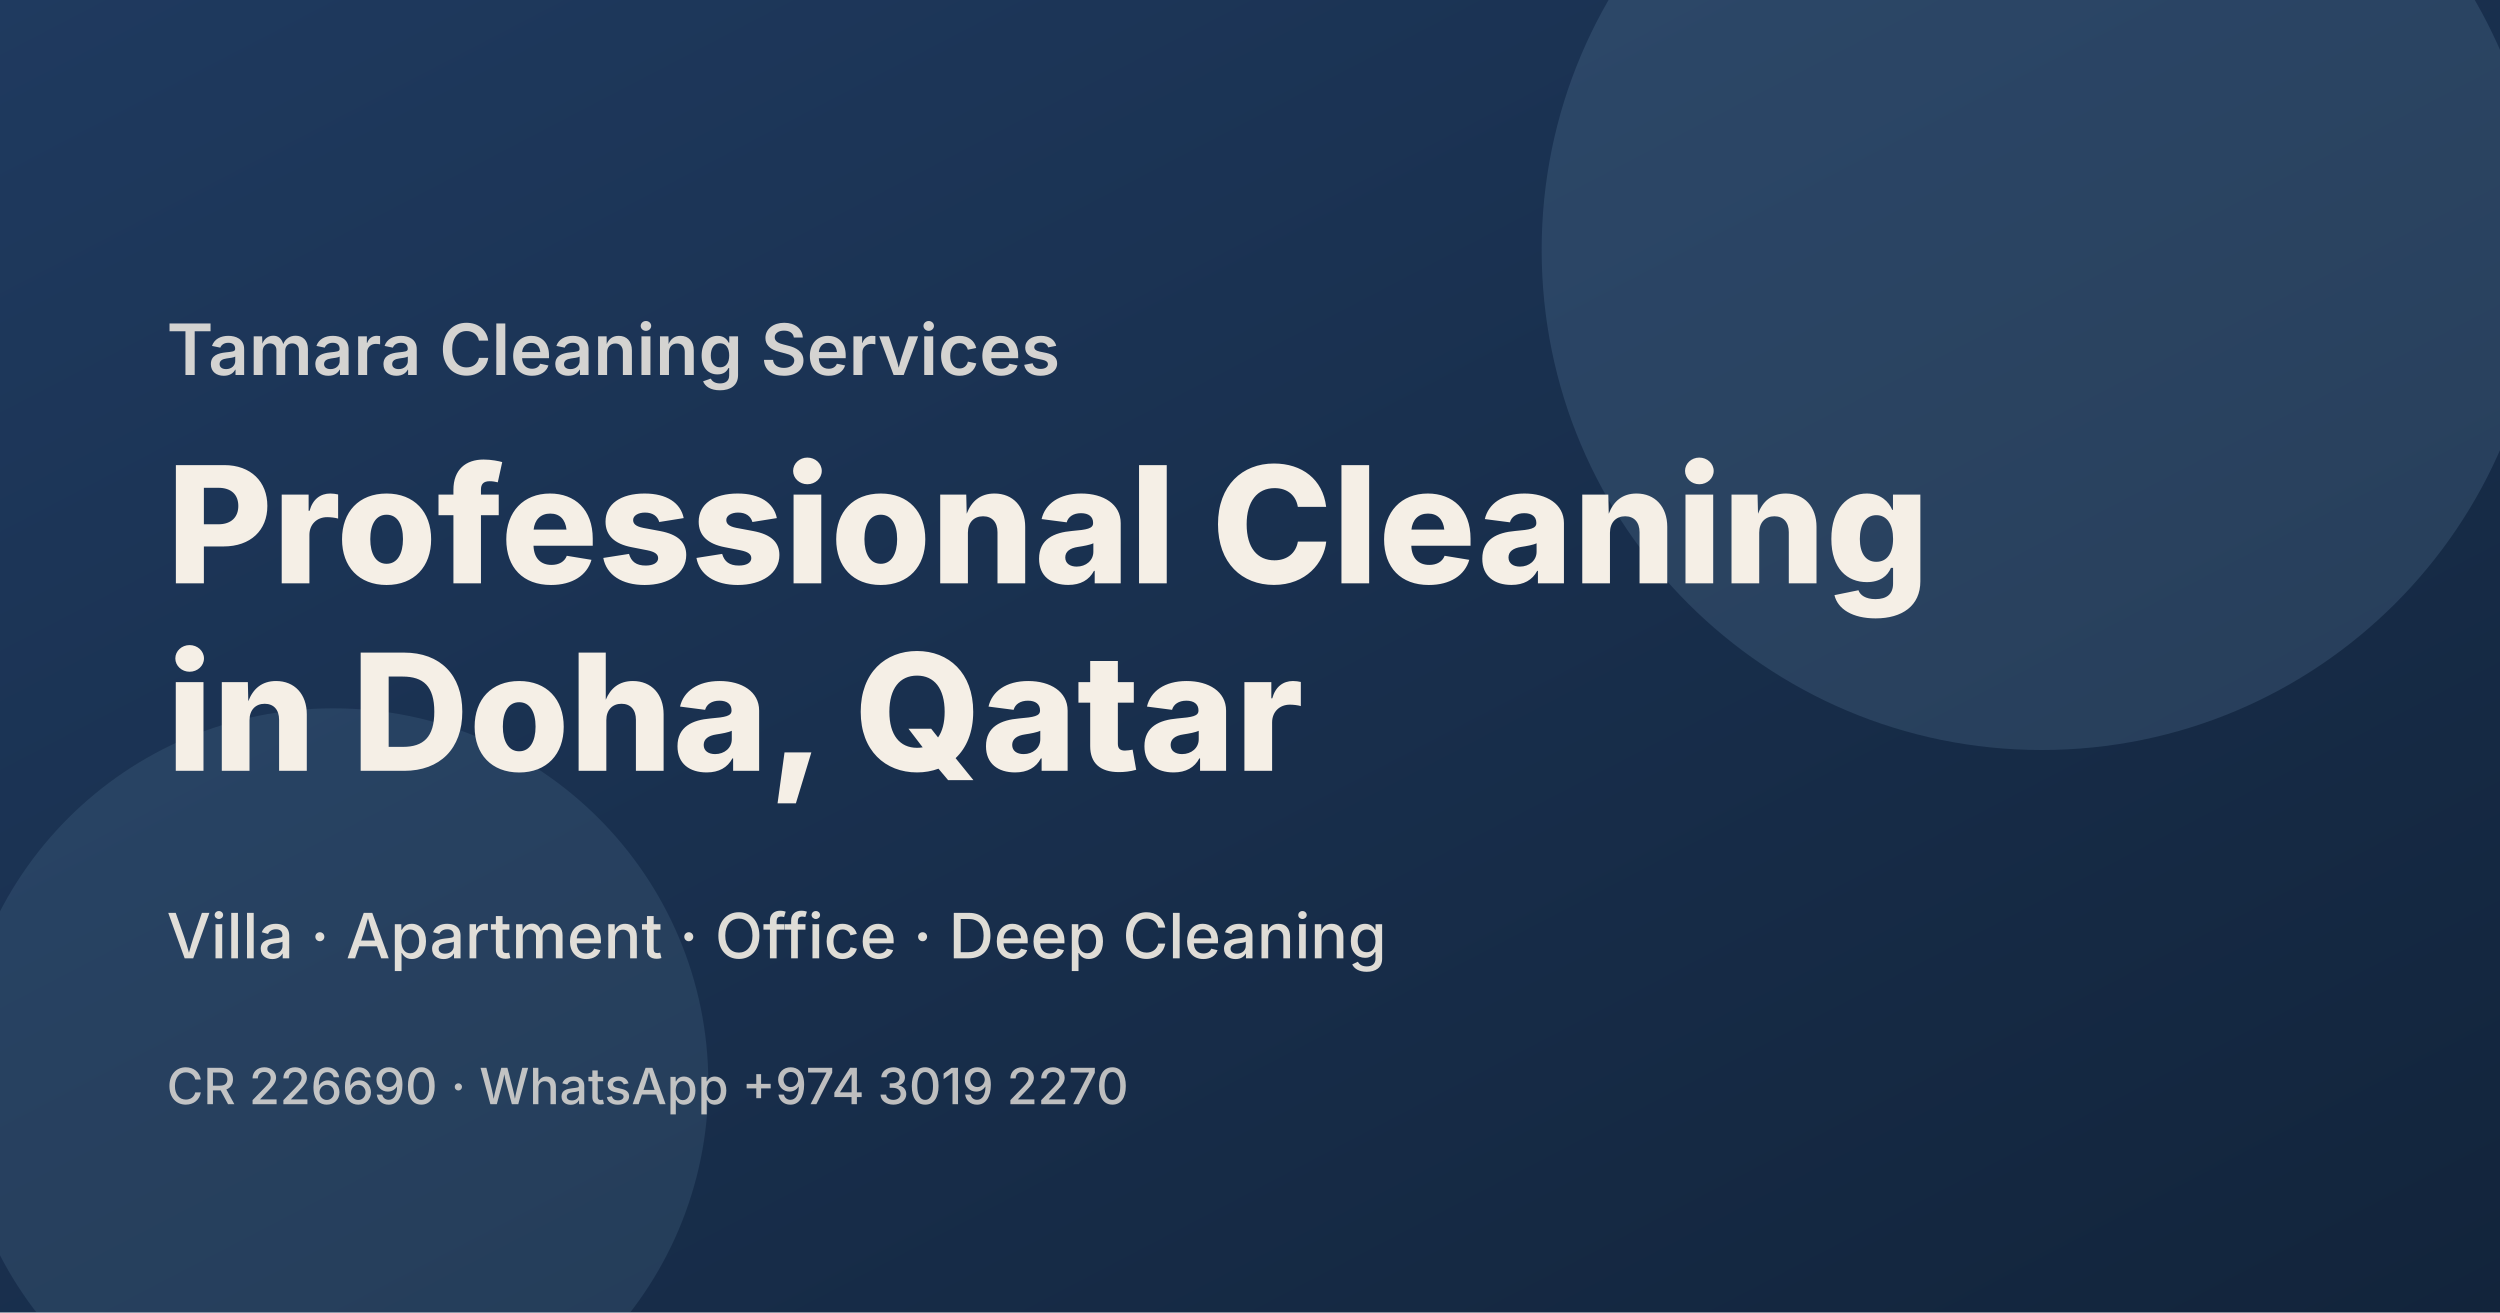
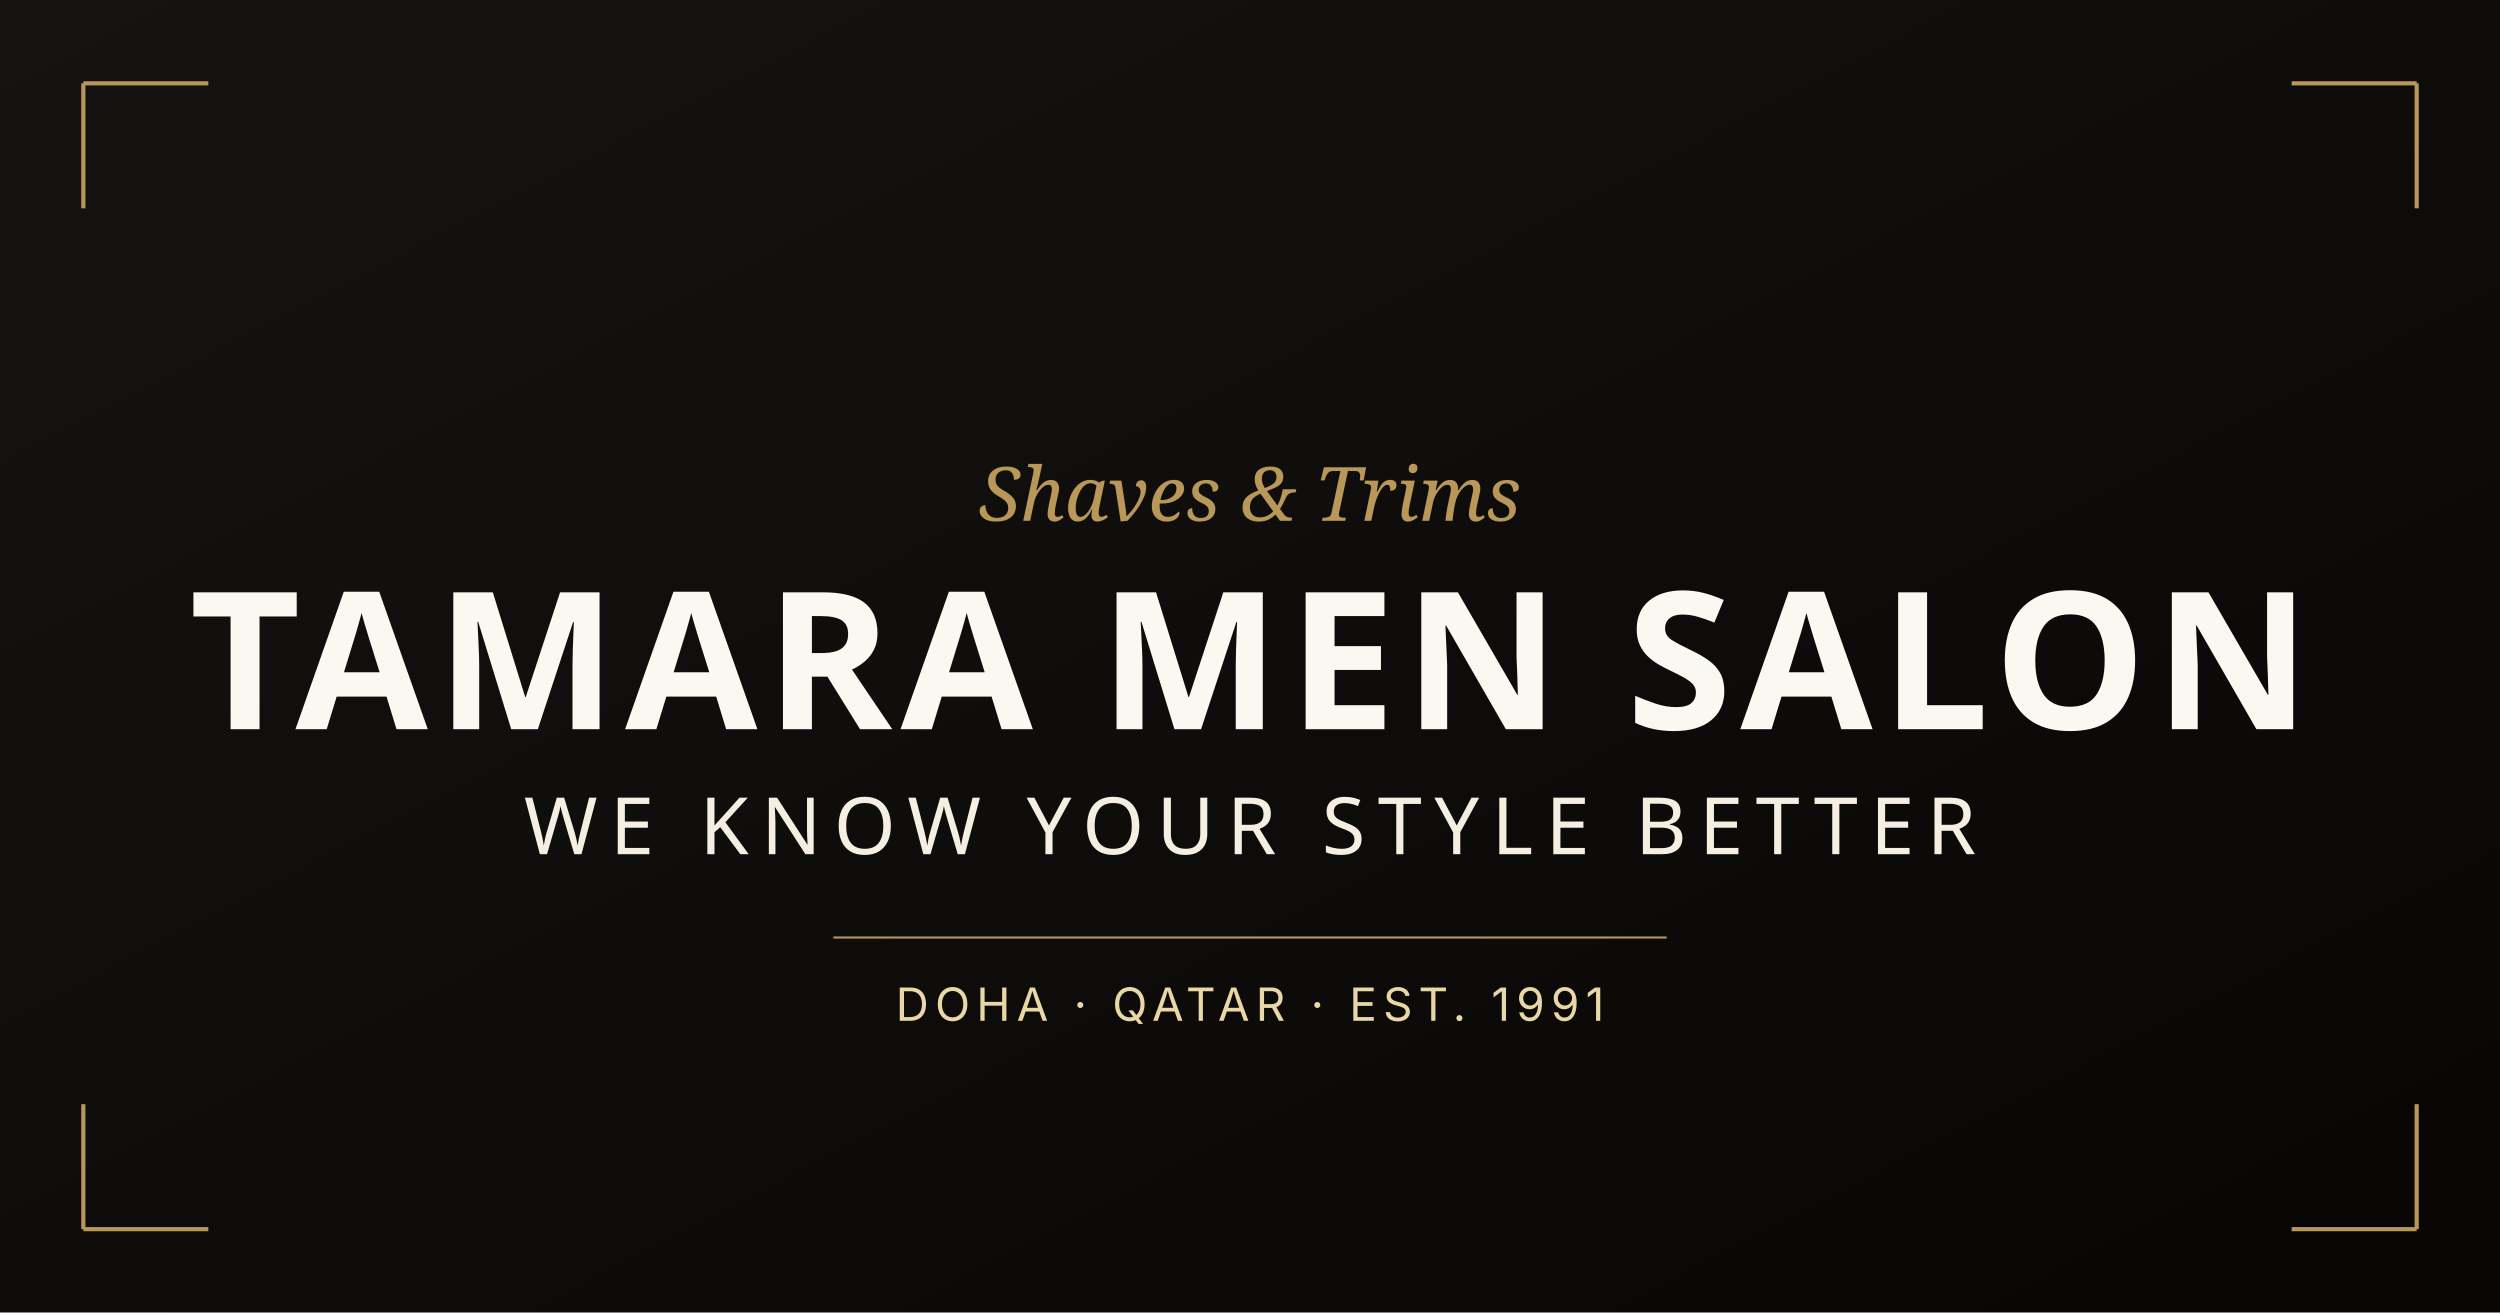
<svg xmlns="http://www.w3.org/2000/svg" viewBox="0 0 1200 630">
  <defs>
    <linearGradient id="bg" x1="0" x2="1" y1="0" y2="1">
-       <stop offset="0" stop-color="#1F3A5F" />
-       <stop offset="1" stop-color="#12243B" />
+       <stop offset="0" stop-color="#161412" />
+       <stop offset="1" stop-color="#070605" />
    </linearGradient>
  </defs>
  <rect width="1200" height="630" fill="url(#bg)" />
-   <circle cx="980" cy="120" r="240" fill="#7BA4C4" fill-opacity="0.18" />
-   <circle cx="160" cy="520" r="180" fill="#7BA4C4" fill-opacity="0.14" />
-   <g transform="translate(80,180)" fill="#F5EFE6" font-family="'Plus Jakarta Sans', Inter, sans-serif">
-     <text font-size="34" font-weight="600" opacity="0.85">Tamara Cleaning Services</text>
-     <text y="100" font-size="78" font-weight="800">Professional Cleaning</text>
-     <text y="190" font-size="78" font-weight="800">in Doha, Qatar</text>
-     <text y="280" font-size="30" font-weight="500" opacity="0.9">Villa · Apartment · Office · Deep Cleaning</text>
-     <text y="350" font-size="24" font-weight="500" opacity="0.75">CR 226690 · WhatsApp +974 3019 2270</text>
+   <g stroke="#B89758" stroke-width="2" fill="none">
+     <path d="M40 40 L40 100 M40 40 L100 40" />
+     <path d="M1160 40 L1160 100 M1160 40 L1100 40" />
+     <path d="M40 590 L40 530 M40 590 L100 590" />
+     <path d="M1160 590 L1160 530 M1160 590 L1100 590" />
+   </g>
+   <g transform="translate(600,250)" text-anchor="middle">
+     <text font-family="'Playfair Display', Georgia, serif" font-style="italic" font-size="36" fill="#B89758">Shaves &amp; Trims</text>
+     <text y="100" font-family="'Oswald', Impact, sans-serif" font-size="92" font-weight="700" fill="#FBF8F1" letter-spacing="4">TAMARA MEN SALON</text>
+     <text y="160" font-family="'Oswald', Impact, sans-serif" font-size="38" font-weight="500" fill="#F5EFE2" letter-spacing="6">WE KNOW YOUR STYLE BETTER</text>
+     <line x1="-200" y1="200" x2="200" y2="200" stroke="#B89758" stroke-width="1" />
+     <text y="240" font-family="Inter, sans-serif" font-size="22" fill="#E9D8A6" letter-spacing="3">DOHA · QATAR · EST. 1991</text>
  </g>
</svg>
